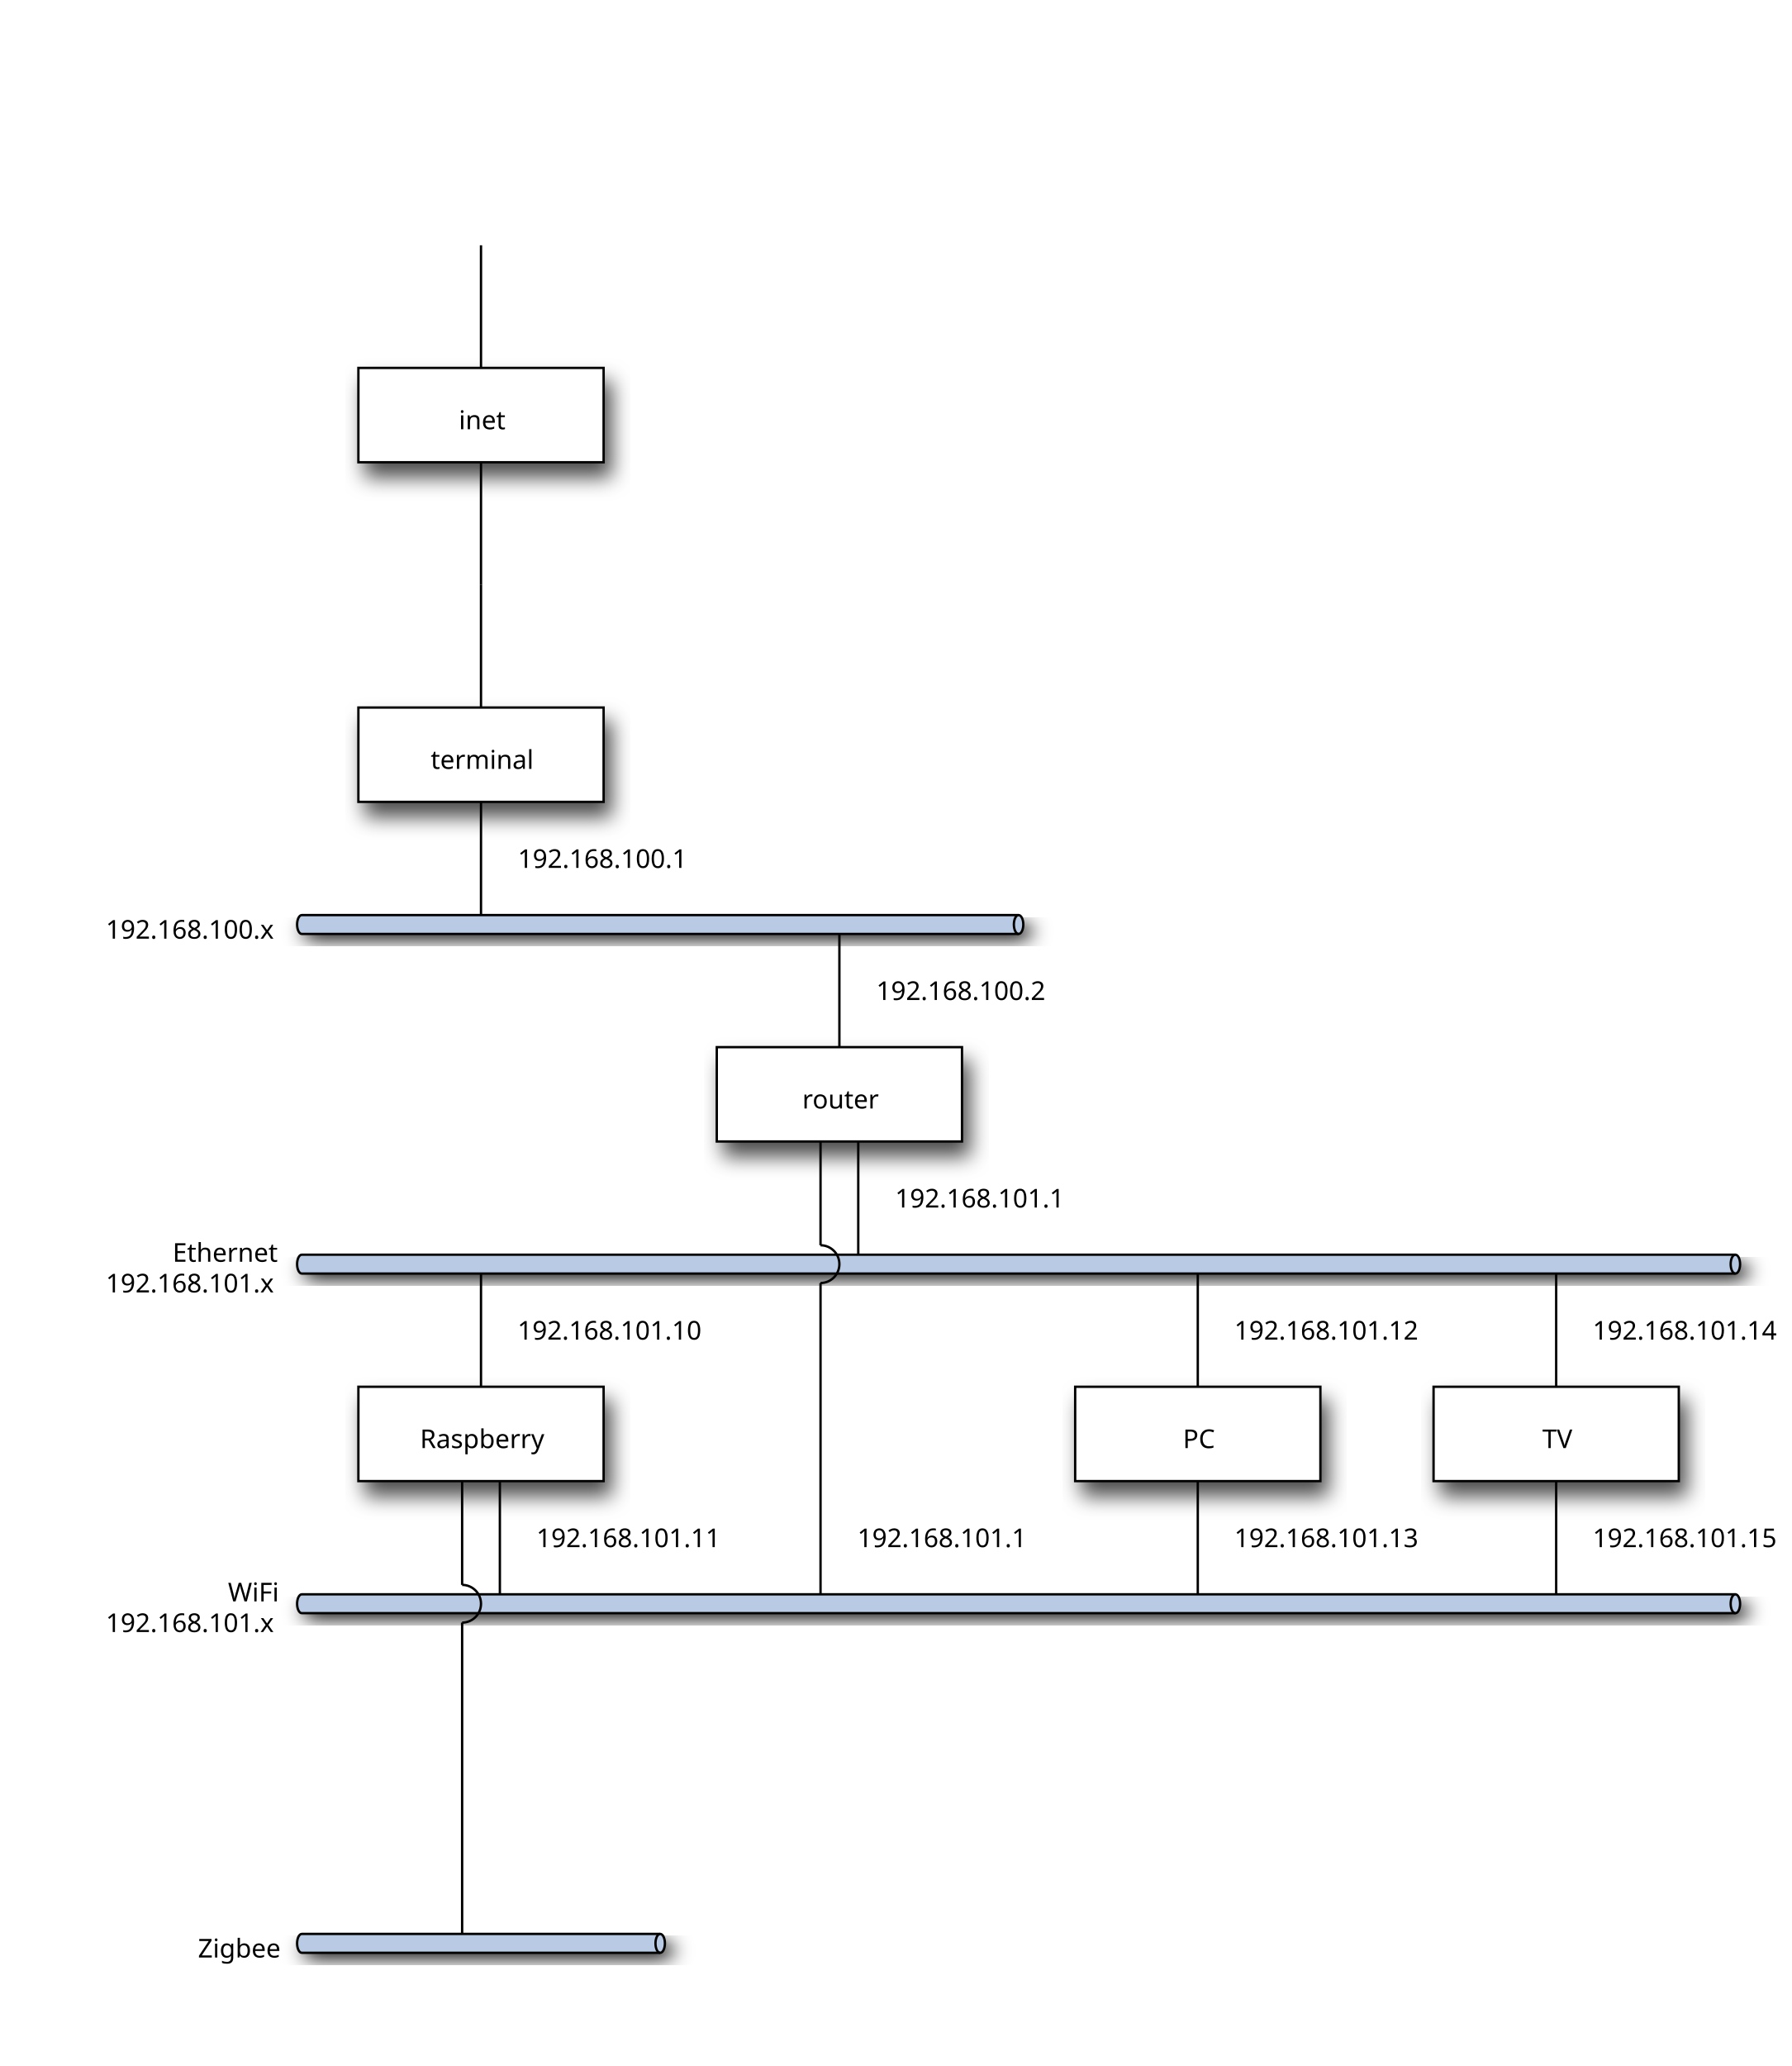
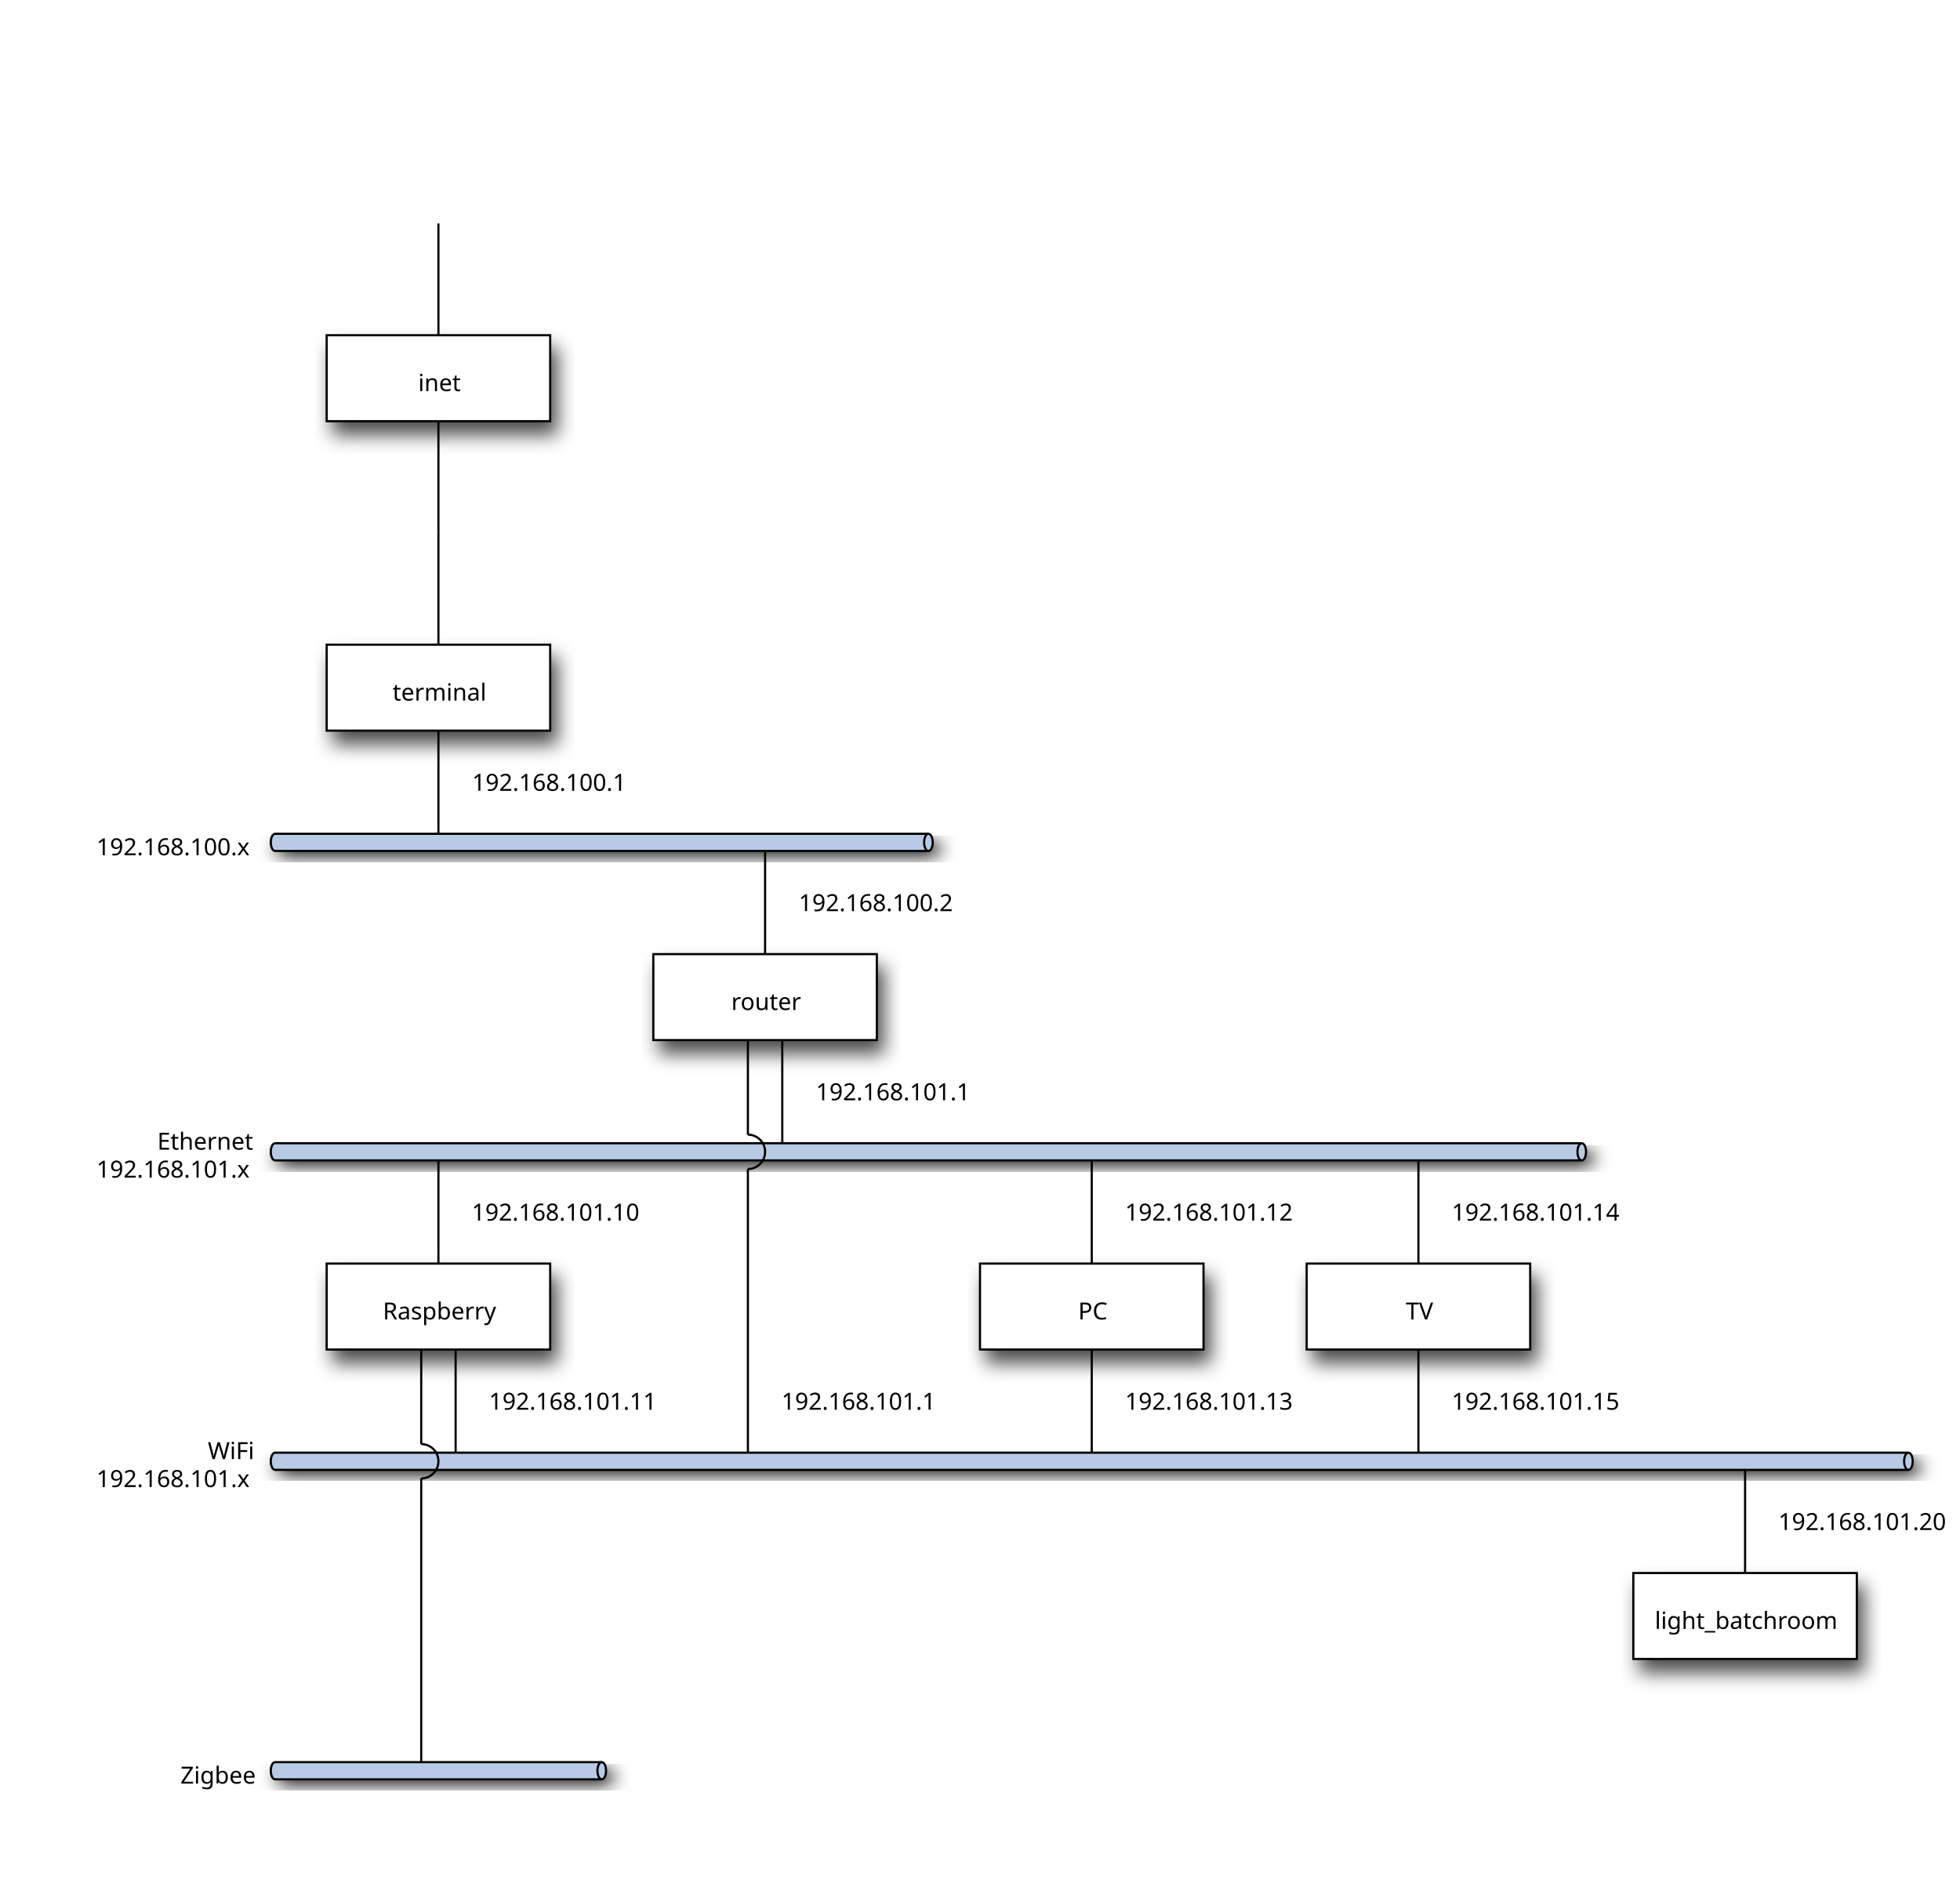
- <svg xmlns="http://www.w3.org/2000/svg" viewBox="0 0 760 876" width="760px" height="876px">
+ <svg xmlns="http://www.w3.org/2000/svg" viewBox="0 0 912 876" width="912px" height="876px">
  <defs id="defs_block">
    <filter height="1.504" id="filter_blur" width="1.157" x="-0.079" y="-0.252">
      <feGaussianBlur id="feGaussianBlur3780" stdDeviation="4.2" />
    </filter>
  </defs>
  <rect fill="rgb(0,0,0)" height="40" stroke="rgb(0,0,0)" style="filter:url(#filter_blur);opacity:0.7;fill-opacity:1" width="104" x="155" y="162" />
  <rect fill="rgb(0,0,0)" height="40" stroke="rgb(0,0,0)" style="filter:url(#filter_blur);opacity:0.7;fill-opacity:1" width="104" x="155" y="306" />
  <rect fill="rgb(0,0,0)" height="40" stroke="rgb(0,0,0)" style="filter:url(#filter_blur);opacity:0.7;fill-opacity:1" width="104" x="307" y="450" />
  <rect fill="rgb(0,0,0)" height="40" stroke="rgb(0,0,0)" style="filter:url(#filter_blur);opacity:0.7;fill-opacity:1" width="104" x="155" y="594" />
  <rect fill="rgb(0,0,0)" height="40" stroke="rgb(0,0,0)" style="filter:url(#filter_blur);opacity:0.7;fill-opacity:1" width="104" x="459" y="594" />
  <rect fill="rgb(0,0,0)" height="40" stroke="rgb(0,0,0)" style="filter:url(#filter_blur);opacity:0.7;fill-opacity:1" width="104" x="611" y="594" />
+   <rect fill="rgb(0,0,0)" height="40" stroke="rgb(0,0,0)" style="filter:url(#filter_blur);opacity:0.7;fill-opacity:1" width="104" x="763" y="738" />
  <path d="M 131 391 L 435 391 A2,4 0 0 1 435 399 L 131 399 A2,4 0 0 1 131 391" fill="rgb(0,0,0)" style="filter:url(#filter_blur)" />
  <path d="M 131 535 L 739 535 A2,4 0 0 1 739 543 L 131 543 A2,4 0 0 1 131 535" fill="rgb(0,0,0)" style="filter:url(#filter_blur)" />
-   <path d="M 131 679 L 739 679 A2,4 0 0 1 739 687 L 131 687 A2,4 0 0 1 131 679" fill="rgb(0,0,0)" style="filter:url(#filter_blur)" />
+   <path d="M 131 679 L 891 679 A2,4 0 0 1 891 687 L 131 687 A2,4 0 0 1 131 679" fill="rgb(0,0,0)" style="filter:url(#filter_blur)" />
  <path d="M 131 823 L 283 823 A2,4 0 0 1 283 831 L 131 831 A2,4 0 0 1 131 823" fill="rgb(0,0,0)" style="filter:url(#filter_blur)" />
  <path d="M 128 388 L 432 388 A2,4 0 0 1 432 396 L 128 396 A2,4 0 0 1 128 388" fill="rgb(185,203,228)" stroke="rgb(0,0,0)" />
  <path d="M 432 396 A2,4 0 0 1 432 388" fill="none" stroke="rgb(0,0,0)" />
  <path d="M 128 388 L 432 388" fill="none" stroke="none" />
  <path d="M 128 532 L 736 532 A2,4 0 0 1 736 540 L 128 540 A2,4 0 0 1 128 532" fill="rgb(185,203,228)" stroke="rgb(0,0,0)" />
  <path d="M 736 540 A2,4 0 0 1 736 532" fill="none" stroke="rgb(0,0,0)" />
  <path d="M 128 532 L 736 532" fill="none" stroke="none" />
-   <path d="M 128 676 L 736 676 A2,4 0 0 1 736 684 L 128 684 A2,4 0 0 1 128 676" fill="rgb(185,203,228)" stroke="rgb(0,0,0)" />
-   <path d="M 736 684 A2,4 0 0 1 736 676" fill="none" stroke="rgb(0,0,0)" />
-   <path d="M 128 676 L 736 676" fill="none" stroke="none" />
+   <path d="M 128 676 L 888 676 A2,4 0 0 1 888 684 L 128 684 A2,4 0 0 1 128 676" fill="rgb(185,203,228)" stroke="rgb(0,0,0)" />
+   <path d="M 888 684 A2,4 0 0 1 888 676" fill="none" stroke="rgb(0,0,0)" />
+   <path d="M 128 676 L 888 676" fill="none" stroke="none" />
  <path d="M 128 820 L 280 820 A2,4 0 0 1 280 828 L 128 828 A2,4 0 0 1 128 820" fill="rgb(185,203,228)" stroke="rgb(0,0,0)" />
  <path d="M 280 828 A2,4 0 0 1 280 820" fill="none" stroke="rgb(0,0,0)" />
  <path d="M 128 820 L 280 820" fill="none" stroke="none" />
  <text fill="rgb(0,0,0)" font-family="sans-serif" font-size="11" font-style="normal" font-weight="normal" text-anchor="middle" textLength="79" x="80.5" y="398">192.168.100.x</text>
  <text fill="rgb(0,0,0)" font-family="sans-serif" font-size="11" font-style="normal" font-weight="normal" text-anchor="middle" textLength="49" x="95.5" y="535">Ethernet</text>
  <text fill="rgb(0,0,0)" font-family="sans-serif" font-size="11" font-style="normal" font-weight="normal" text-anchor="middle" textLength="79" x="80.5" y="548">192.168.101.x</text>
  <text fill="rgb(0,0,0)" font-family="sans-serif" font-size="11" font-style="normal" font-weight="normal" text-anchor="middle" textLength="25" x="107.5" y="679">WiFi</text>
  <text fill="rgb(0,0,0)" font-family="sans-serif" font-size="11" font-style="normal" font-weight="normal" text-anchor="middle" textLength="79" x="80.5" y="692">192.168.101.x</text>
  <text fill="rgb(0,0,0)" font-family="sans-serif" font-size="11" font-style="normal" font-weight="normal" text-anchor="middle" textLength="37" x="101.5" y="830">Zigbee</text>
  <path d="M 204 104 L 204 156" fill="none" stroke="rgb(0,0,0)" />
  <path d="M 204 196 L 204 248" fill="none" stroke="rgb(0,0,0)" />
  <rect fill="rgb(255,255,255)" height="40" stroke="rgb(0,0,0)" width="104" x="152" y="156" />
  <text fill="rgb(0,0,0)" font-family="sans-serif" font-size="11" font-style="normal" font-weight="normal" text-anchor="middle" textLength="25" x="204.5" y="182">inet</text>
  <path d="M 204 248 L 204 300" fill="none" stroke="rgb(0,0,0)" />
  <path d="M 204 340 L 204 388" fill="none" stroke="rgb(0,0,0)" />
  <text fill="rgb(0,0,0)" font-family="sans-serif" font-size="11" font-style="normal" font-weight="normal" text-anchor="middle" textLength="79" x="255.5" y="368">192.168.100.1</text>
  <rect fill="rgb(255,255,255)" height="40" stroke="rgb(0,0,0)" width="104" x="152" y="300" />
  <text fill="rgb(0,0,0)" font-family="sans-serif" font-size="11" font-style="normal" font-weight="normal" text-anchor="middle" textLength="49" x="204.5" y="326">terminal</text>
  <path d="M 356 396 L 356 444" fill="none" stroke="rgb(0,0,0)" />
  <text fill="rgb(0,0,0)" font-family="sans-serif" font-size="11" font-style="normal" font-weight="normal" text-anchor="middle" textLength="79" x="407.5" y="424">192.168.100.2</text>
  <path d="M 364 484 L 364 532" fill="none" stroke="rgb(0,0,0)" />
  <text fill="rgb(0,0,0)" font-family="sans-serif" font-size="11" font-style="normal" font-weight="normal" text-anchor="middle" textLength="79" x="415.5" y="512">192.168.101.1</text>
  <path d="M 348 484 L 348 528" fill="none" stroke="rgb(0,0,0)" />
  <path d="M 348.0 528.0 A8.0,8.0 0 0 1 348.0 544.0" fill="none" stroke="rgb(0,0,0)" />
  <path d="M 348 544 L 348 676" fill="none" stroke="rgb(0,0,0)" />
  <text fill="rgb(0,0,0)" font-family="sans-serif" font-size="11" font-style="normal" font-weight="normal" text-anchor="middle" textLength="79" x="399.5" y="656">192.168.101.1</text>
  <rect fill="rgb(255,255,255)" height="40" stroke="rgb(0,0,0)" width="104" x="304" y="444" />
  <text fill="rgb(0,0,0)" font-family="sans-serif" font-size="11" font-style="normal" font-weight="normal" text-anchor="middle" textLength="37" x="356.5" y="470">router</text>
  <path d="M 204 540 L 204 588" fill="none" stroke="rgb(0,0,0)" />
  <text fill="rgb(0,0,0)" font-family="sans-serif" font-size="11" font-style="normal" font-weight="normal" text-anchor="middle" textLength="85" x="258.5" y="568">192.168.101.10</text>
  <path d="M 212 628 L 212 676" fill="none" stroke="rgb(0,0,0)" />
  <text fill="rgb(0,0,0)" font-family="sans-serif" font-size="11" font-style="normal" font-weight="normal" text-anchor="middle" textLength="85" x="266.5" y="656">192.168.101.11</text>
  <path d="M 196 628 L 196 672" fill="none" stroke="rgb(0,0,0)" />
  <path d="M 196.0 672.0 A8.0,8.0 0 0 1 196.0 688.0" fill="none" stroke="rgb(0,0,0)" />
  <path d="M 196 688 L 196 820" fill="none" stroke="rgb(0,0,0)" />
  <rect fill="rgb(255,255,255)" height="40" stroke="rgb(0,0,0)" width="104" x="152" y="588" />
  <text fill="rgb(0,0,0)" font-family="sans-serif" font-size="11" font-style="normal" font-weight="normal" text-anchor="middle" textLength="55" x="204.5" y="614">Raspberry</text>
  <path d="M 508 540 L 508 588" fill="none" stroke="rgb(0,0,0)" />
  <text fill="rgb(0,0,0)" font-family="sans-serif" font-size="11" font-style="normal" font-weight="normal" text-anchor="middle" textLength="85" x="562.5" y="568">192.168.101.12</text>
  <path d="M 508 628 L 508 676" fill="none" stroke="rgb(0,0,0)" />
  <text fill="rgb(0,0,0)" font-family="sans-serif" font-size="11" font-style="normal" font-weight="normal" text-anchor="middle" textLength="85" x="562.5" y="656">192.168.101.13</text>
  <rect fill="rgb(255,255,255)" height="40" stroke="rgb(0,0,0)" width="104" x="456" y="588" />
  <text fill="rgb(0,0,0)" font-family="sans-serif" font-size="11" font-style="normal" font-weight="normal" text-anchor="middle" textLength="13" x="508.5" y="614">PC</text>
  <path d="M 660 540 L 660 588" fill="none" stroke="rgb(0,0,0)" />
  <text fill="rgb(0,0,0)" font-family="sans-serif" font-size="11" font-style="normal" font-weight="normal" text-anchor="middle" textLength="85" x="714.5" y="568">192.168.101.14</text>
  <path d="M 660 628 L 660 676" fill="none" stroke="rgb(0,0,0)" />
  <text fill="rgb(0,0,0)" font-family="sans-serif" font-size="11" font-style="normal" font-weight="normal" text-anchor="middle" textLength="85" x="714.5" y="656">192.168.101.15</text>
  <rect fill="rgb(255,255,255)" height="40" stroke="rgb(0,0,0)" width="104" x="608" y="588" />
  <text fill="rgb(0,0,0)" font-family="sans-serif" font-size="11" font-style="normal" font-weight="normal" text-anchor="middle" textLength="13" x="660.5" y="614">TV</text>
+   <path d="M 812 684 L 812 732" fill="none" stroke="rgb(0,0,0)" />
+   <text fill="rgb(0,0,0)" font-family="sans-serif" font-size="11" font-style="normal" font-weight="normal" text-anchor="middle" textLength="85" x="866.5" y="712">192.168.101.20</text>
+   <rect fill="rgb(255,255,255)" height="40" stroke="rgb(0,0,0)" width="104" x="760" y="732" />
+   <text fill="rgb(0,0,0)" font-family="sans-serif" font-size="11" font-style="normal" font-weight="normal" text-anchor="middle" textLength="91" x="812.5" y="758">light_batchroom</text>
</svg>
